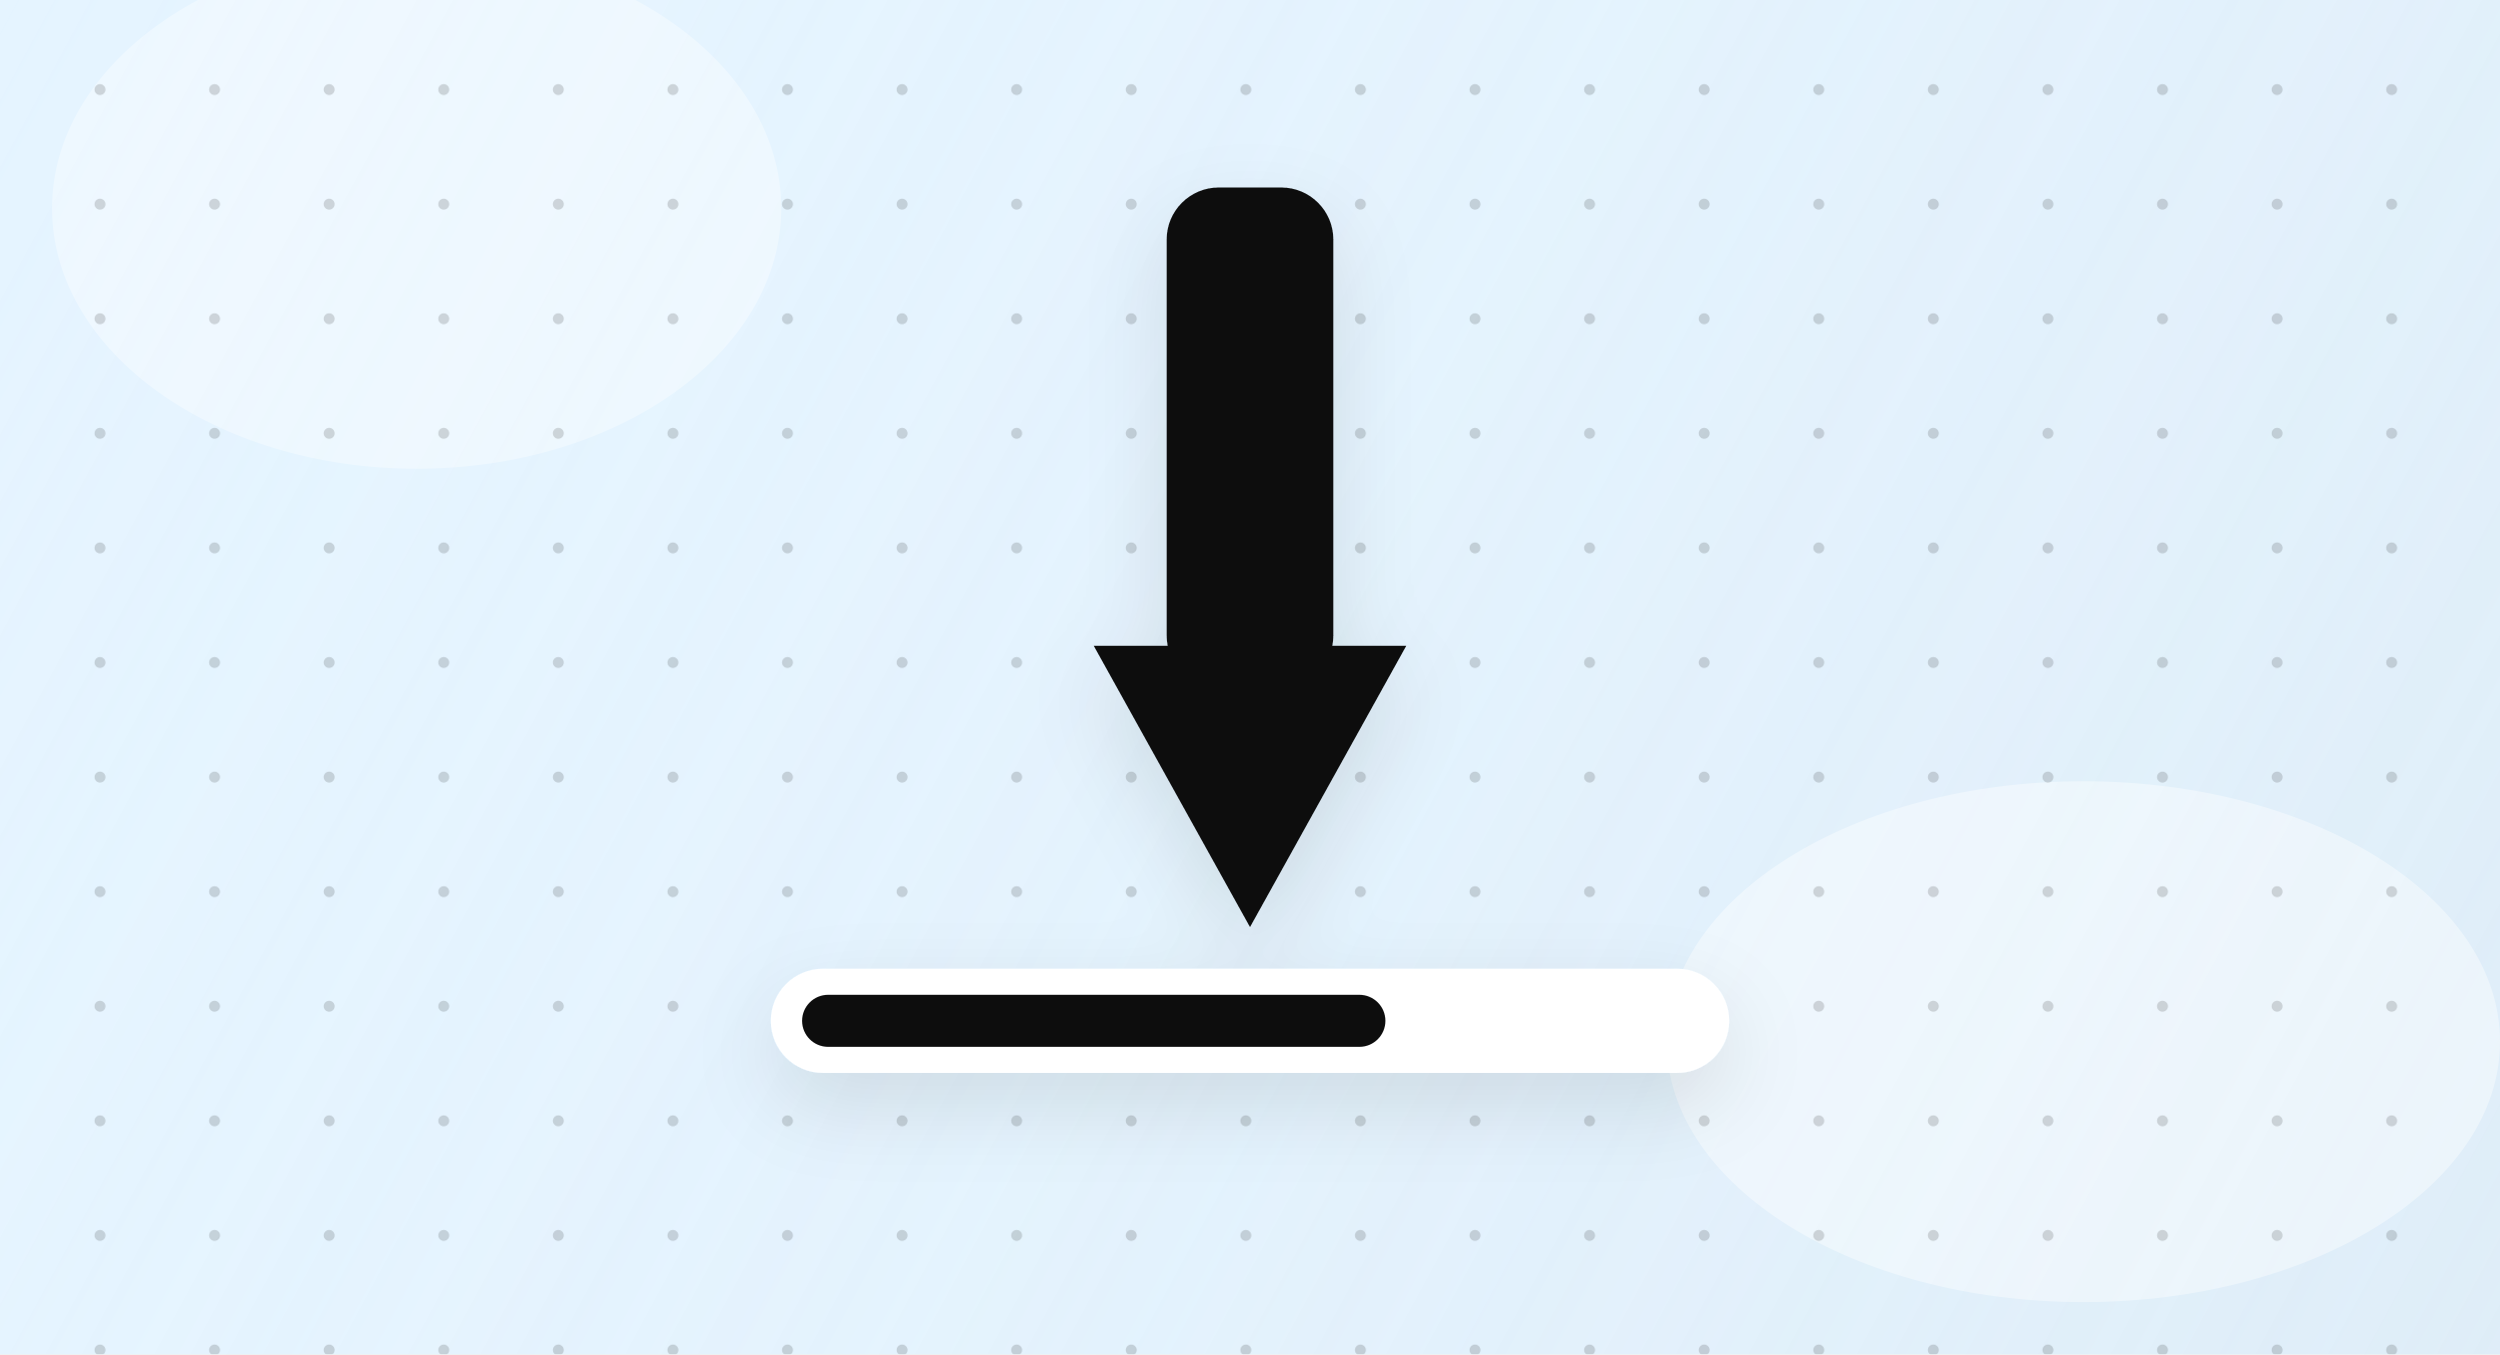
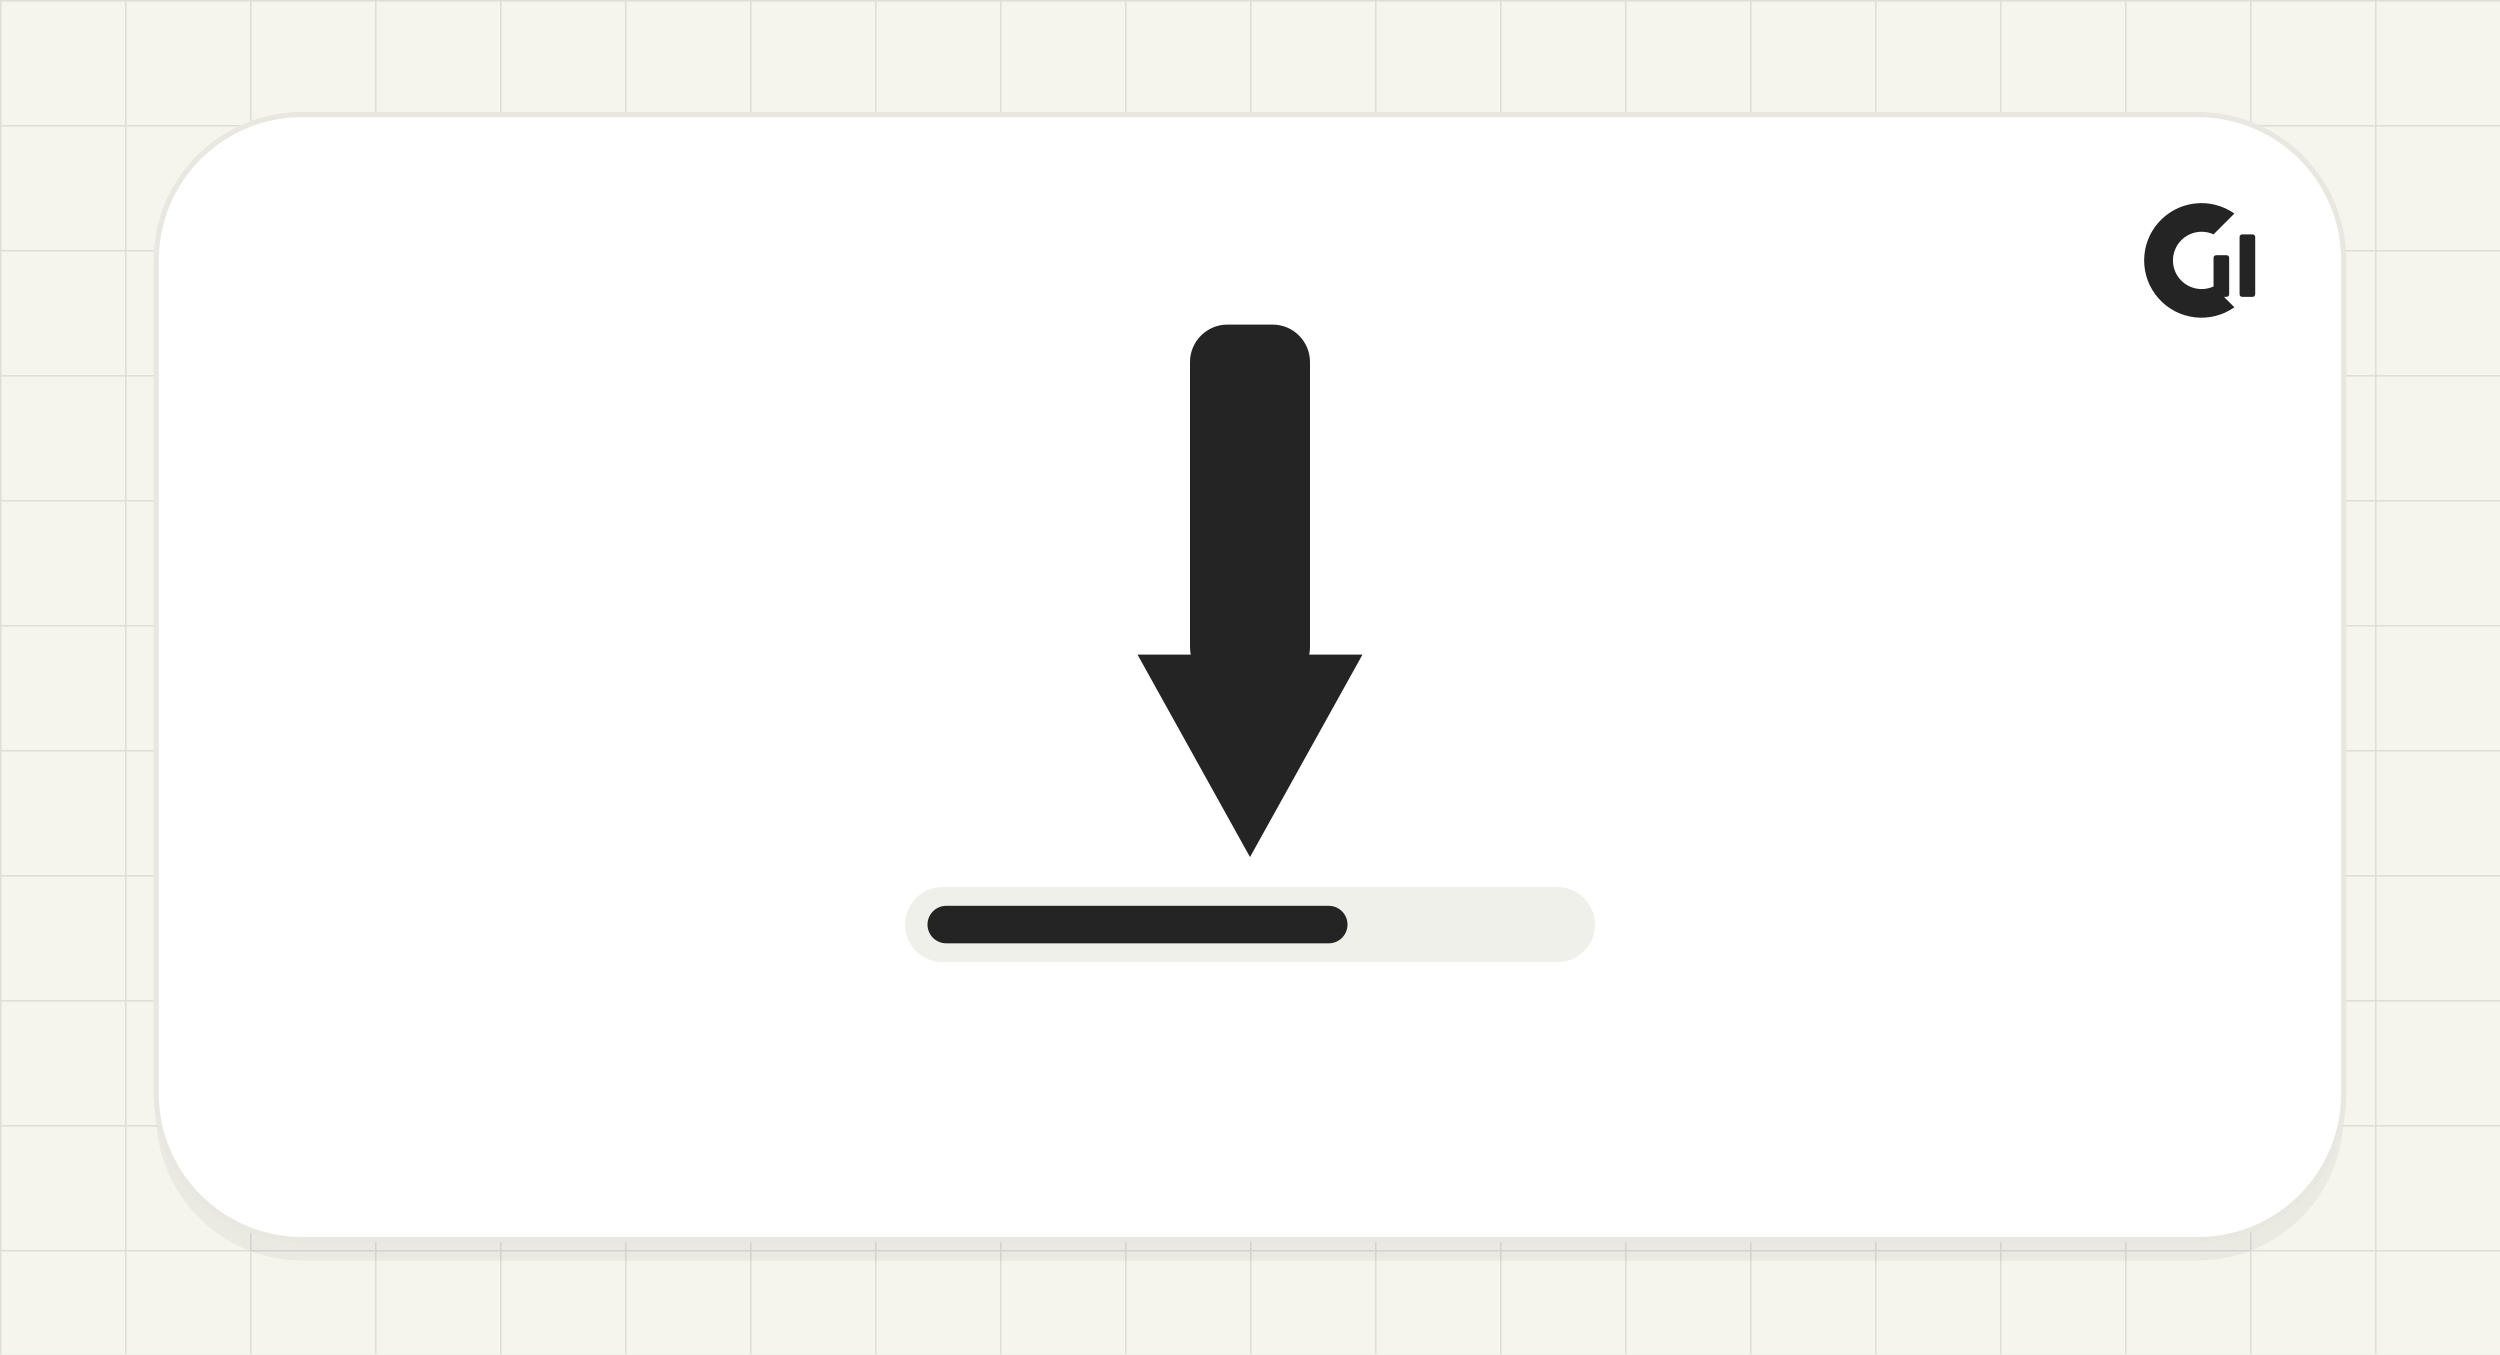
- <svg xmlns="http://www.w3.org/2000/svg" viewBox="0 0 480 260" fill="none" role="img" aria-hidden="true">
-   <rect width="480" height="260" fill="#E5F4FF" />
-   <rect width="480" height="260" fill="url(#wash-downloaders)" opacity="0.85" />
+ <svg xmlns="http://www.w3.org/2000/svg" viewBox="0 0 480 260" fill="none" aria-hidden="true" data-cover-system="compare-v2">
  <defs>
-     <linearGradient id="wash-downloaders" x1="0" y1="0" x2="480" y2="260" gradientUnits="userSpaceOnUse">
-       <stop stop-color="#ECF7FF" stop-opacity="0.0" />
-       <stop offset="1" stop-color="#D0DDE7" stop-opacity="0.35" />
-     </linearGradient>
-     <filter id="soft-downloaders" x="-20%" y="-20%" width="140%" height="140%">
-       <feDropShadow dx="0" dy="6" stdDeviation="8" flood-color="#111111" flood-opacity="0.10" />
-     </filter>
-     <pattern id="dots-downloaders" width="22" height="22" patternUnits="userSpaceOnUse" patternTransform="translate(18,16)">
-       <circle cx="1.2" cy="1.2" r="1.05" fill="#111111" opacity="0.35" />
+     <pattern id="grid" width="24" height="24" patternUnits="userSpaceOnUse">
+       <path d="M24 0H0V24" stroke="#DEDED7" stroke-width="0.6" />
    </pattern>
  </defs>
-   <ellipse cx="80" cy="40" rx="70" ry="50" fill="#FFFFFF" opacity="0.35" />
-   <ellipse cx="400" cy="200" rx="80" ry="50" fill="#FFFFFF" opacity="0.4" />
-   <rect width="480" height="260" fill="url(#dots-downloaders)" opacity="0.45" />
-   <g filter="url(#soft-downloaders)">
-     <g transform="translate(204,28)" fill="#111111">
-       <rect x="20" y="8" width="32" height="96" rx="10" />
-       <path d="M6 96h60L36 150 6 96z" />
+   <rect width="480" height="260" fill="#F5F4ED" />
+   <rect width="480" height="260" fill="url(#grid)" />
+   <rect x="30" y="26" width="420" height="216" rx="28" fill="#242424" opacity=".055" />
+   <rect x="30" y="22" width="420" height="216" rx="28" fill="#FFFFFF" stroke="#E8E7E0" />
+   <g transform="translate(67.2 36.4) scale(.72)">
+     <g data-cover-art="true">
+       <g transform="translate(204,28)" fill="#242424">
+         <rect x="20" y="8" width="32" height="96" rx="10" />
+         <path d="M6 96h60L36 150 6 96z" />
+       </g>
+       <rect x="148" y="186" width="184" height="20" rx="10" fill="#F0F0EB" />
+       <rect x="154" y="191" width="112" height="10" rx="5" fill="#242424" />
    </g>
-     <rect x="148" y="186" width="184" height="20" rx="10" fill="#FFFFFF" />
-     <rect x="154" y="191" width="112" height="10" rx="5" fill="#111111" />
+   </g>
+   <g transform="translate(410 38)" fill="#242424">
+     <path d="M19 3A11 11 0 1 0 19 21L15 17A5.5 5.5 0 1 1 15 7Z" />
+     <rect x="15" y="11" width="3" height="8" rx=".5" />
+     <rect x="20" y="7" width="3" height="12" rx=".5" />
  </g>
</svg>
